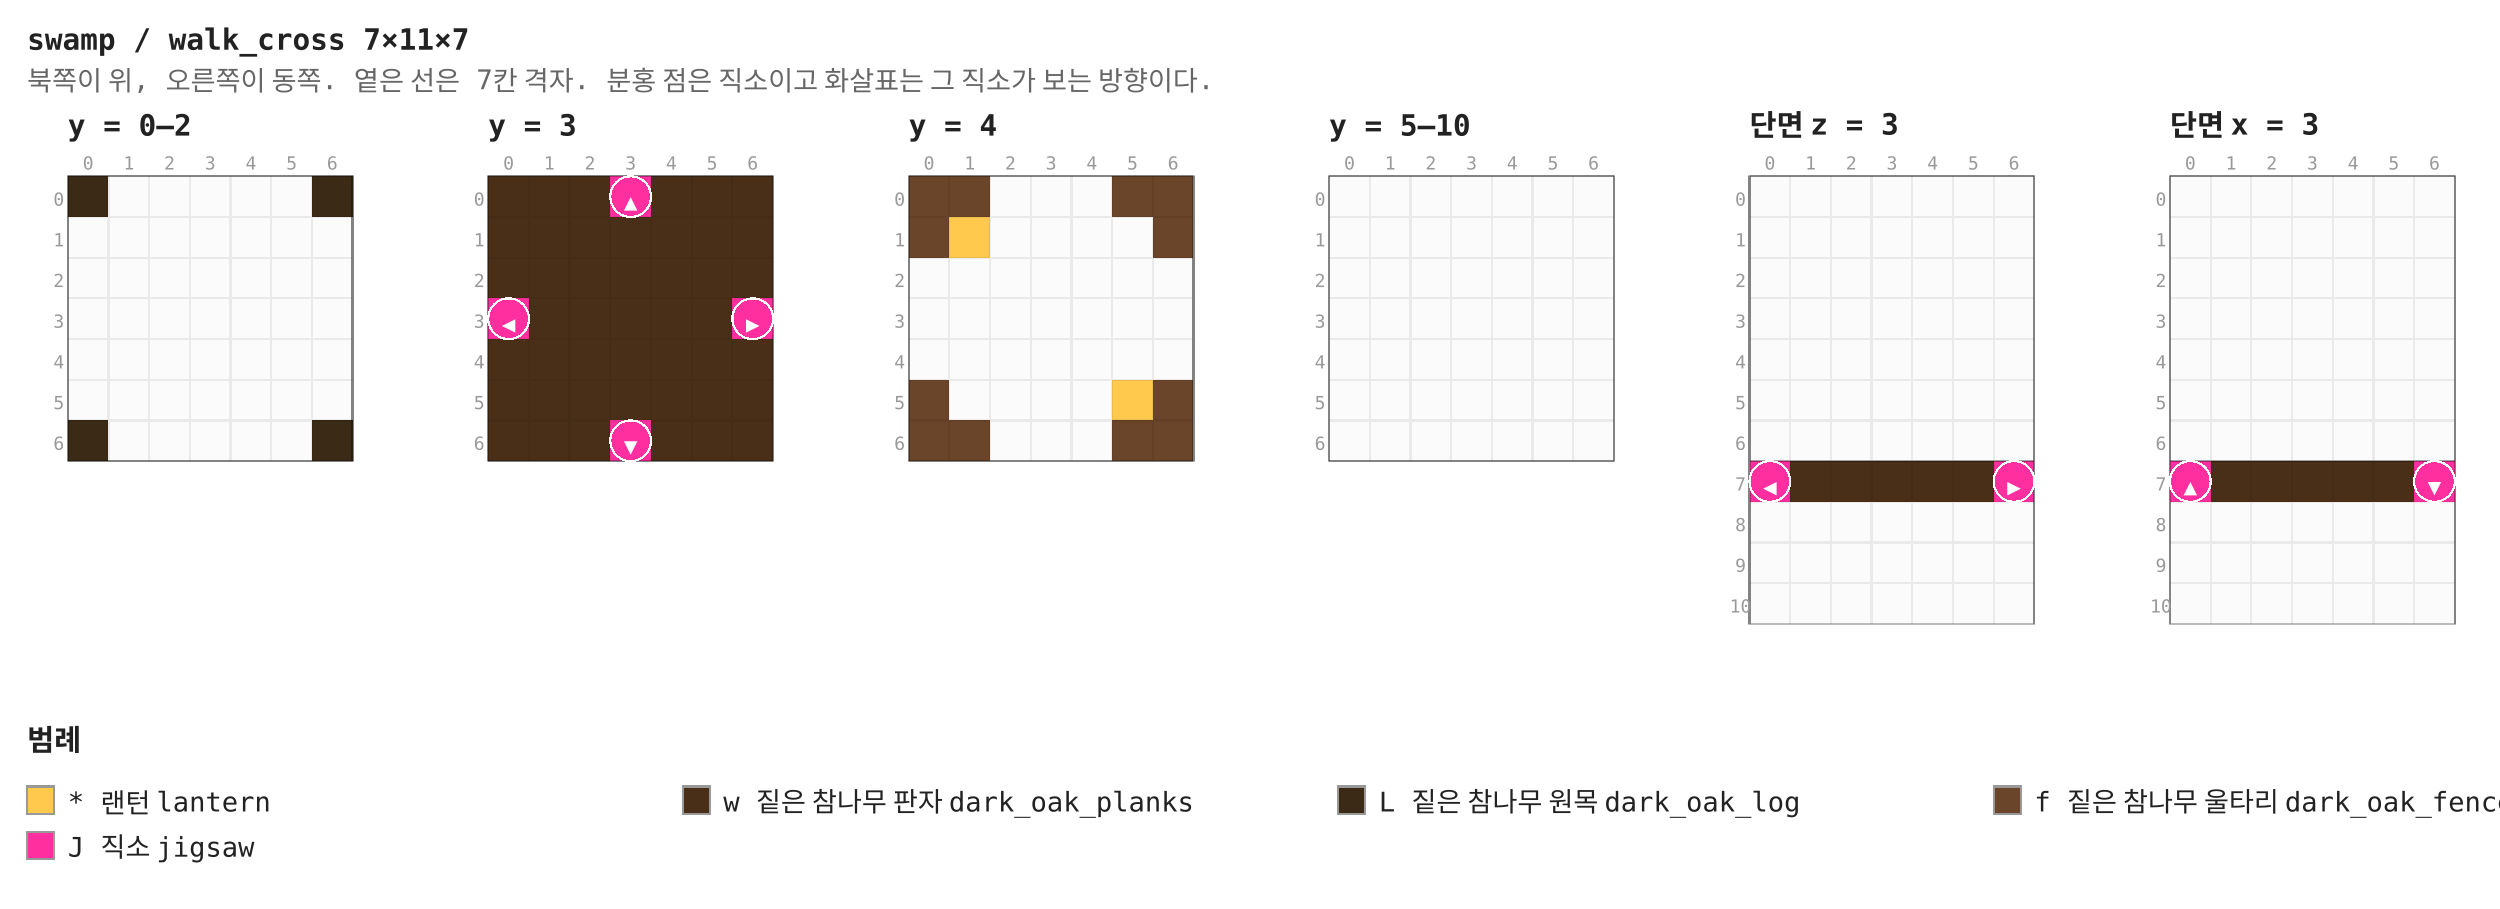
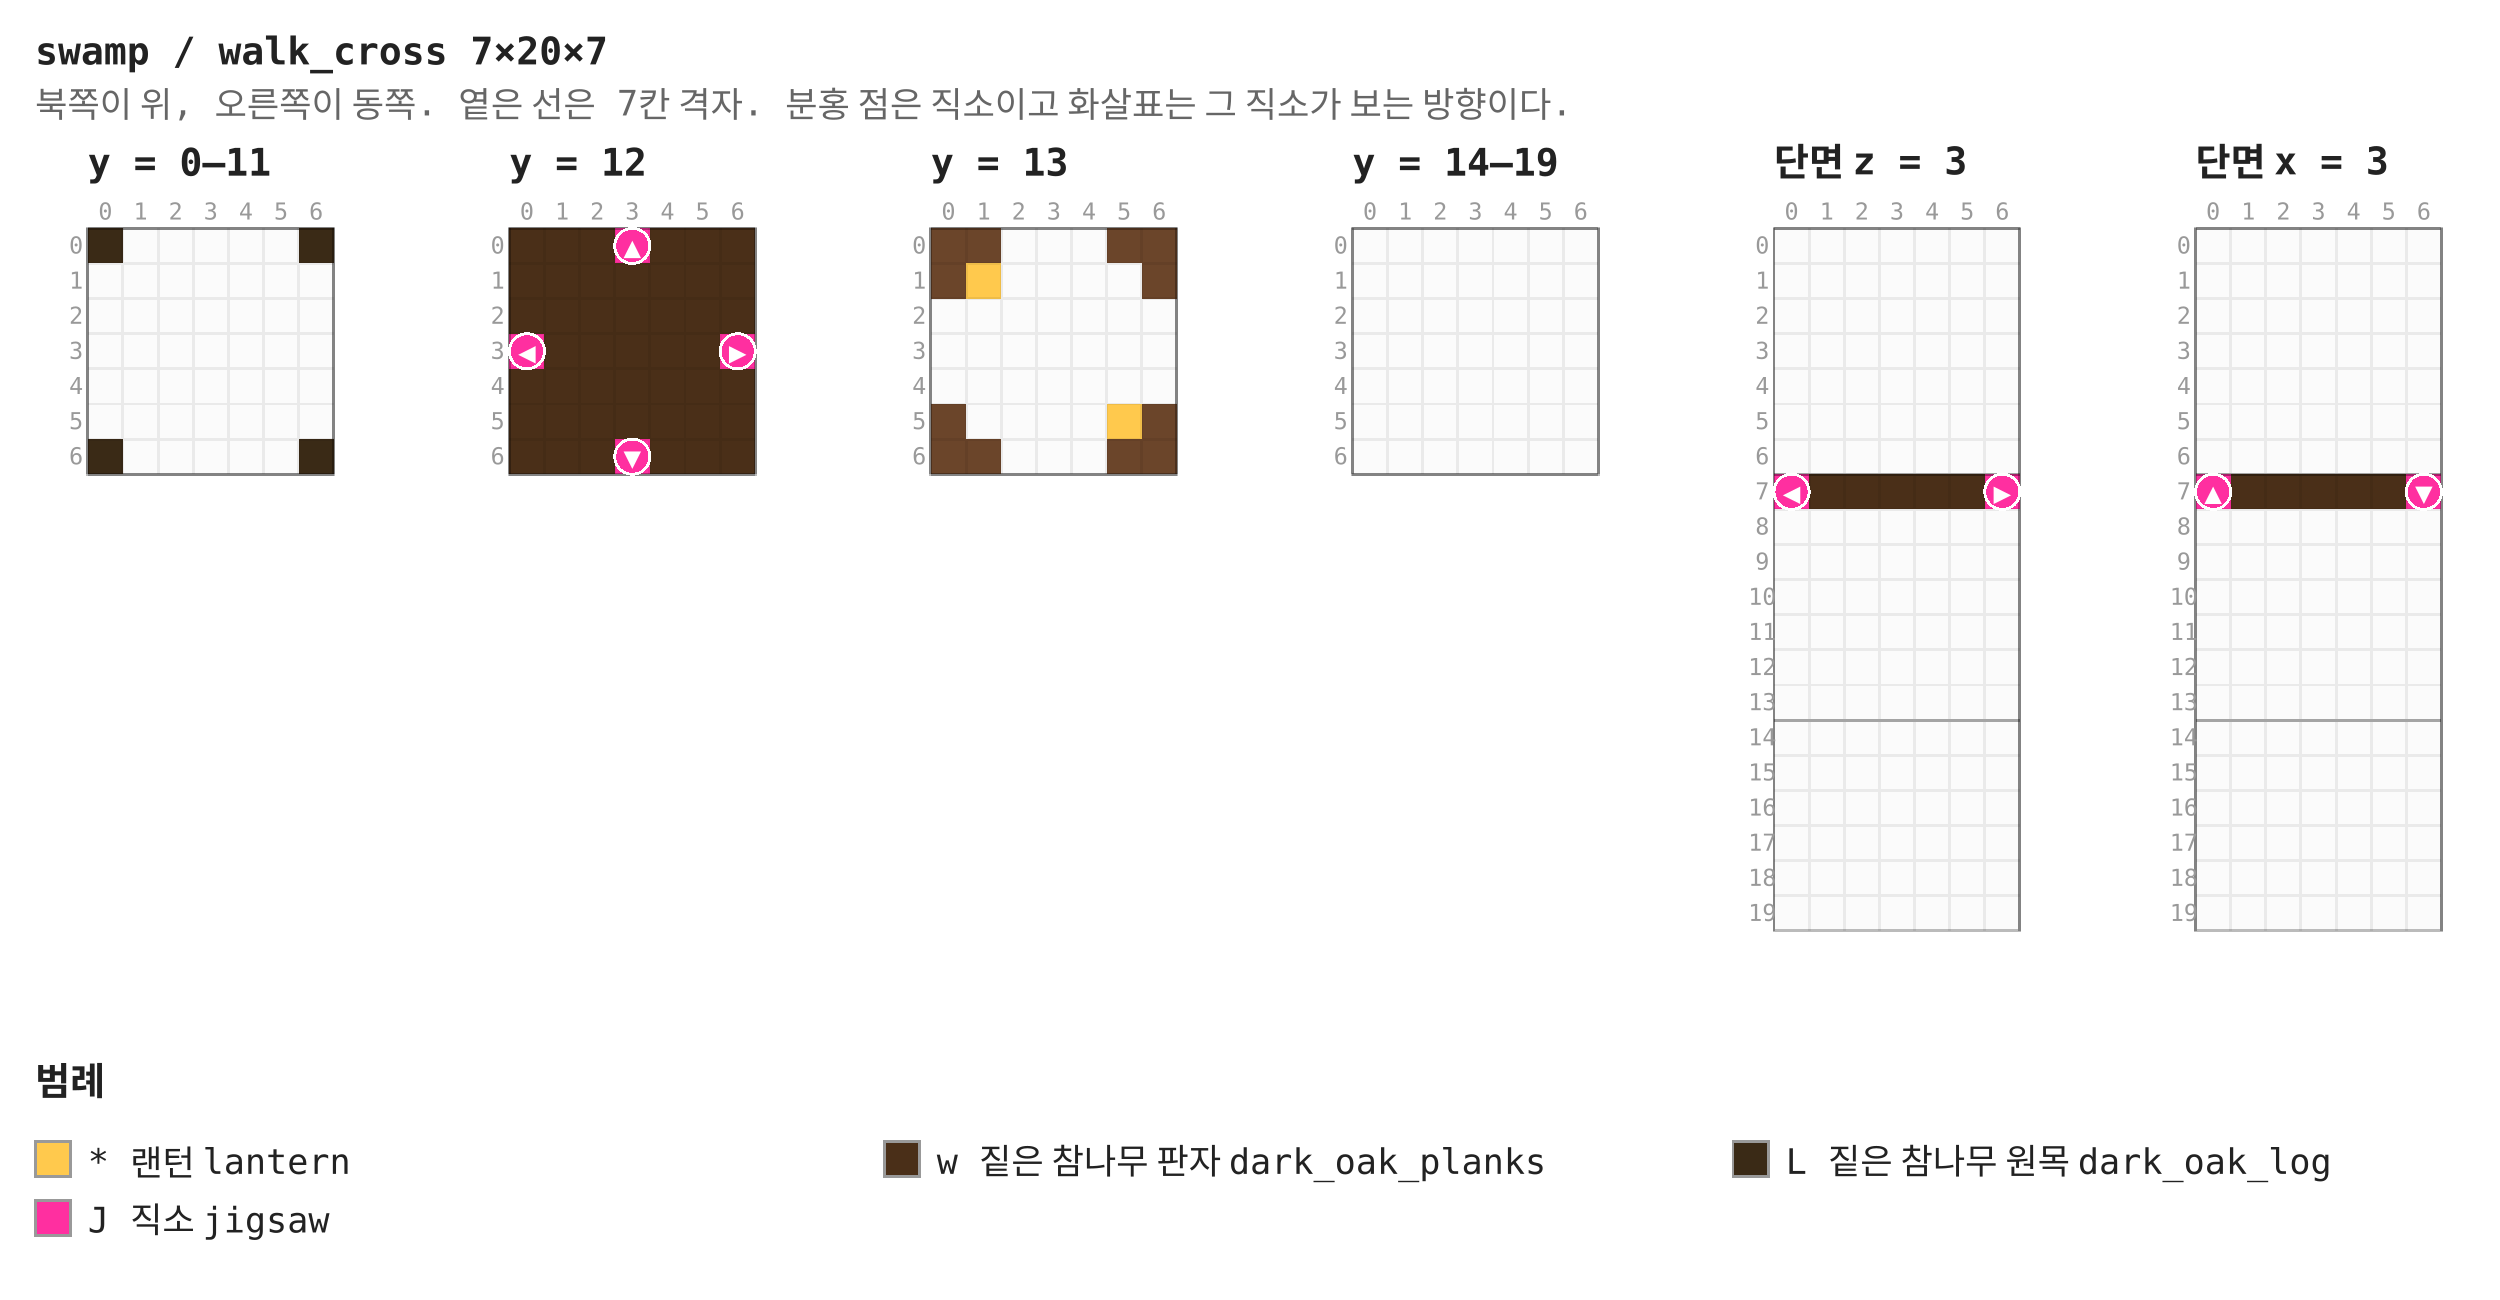
- <svg xmlns="http://www.w3.org/2000/svg" width="1106" height="402" viewBox="0 0 1106 402" shape-rendering="crispEdges" font-family="Consolas,'Malgun Gothic','Noto Sans KR',monospace">
+ <svg xmlns="http://www.w3.org/2000/svg" width="854" height="444" viewBox="0 0 854 444" shape-rendering="crispEdges" font-family="Consolas,'Malgun Gothic','Noto Sans KR',monospace">
  <style>text{fill:#222;shape-rendering:auto}.cap{font-size:13px;font-weight:bold}.leg{font-size:12px}.sub{font-size:12px;fill:#666}.tick{font-size:8px;fill:#999;text-anchor:middle}.arrow{font-size:10px;fill:#fff;text-anchor:middle}.fine{stroke:#000;stroke-opacity:.07;stroke-width:1;fill:none}.grid{stroke:#000;stroke-opacity:.30;stroke-width:1}</style>
  <rect width="100%" height="100%" fill="#fff" />
-   <text x="12" y="22" class="cap" font-size="16">swamp / walk_cross   7×11×7</text>
+   <text x="12" y="22" class="cap" font-size="16">swamp / walk_cross   7×20×7</text>
  <text x="12" y="40" class="sub">북쪽이 위, 오른쪽이 동쪽. 옅은 선은 7칸 격자. 분홍 점은 직소이고 화살표는 그 직소가 보는 방향이다.</text>
-   <text x="30" y="60" class="cap">y = 0–2</text>
-   <rect x="30" y="78" width="126" height="126" fill="#fbfbfb" stroke="#bbb" />
-   <path transform="translate(30,78) scale(18)" fill="#3a2a16" d="M0 0h1v1h-1zM6 0h1v1h-1zM0 6h1v1h-1zM6 6h1v1h-1z" />
-   <path class="fine" d="M48 78v126M66 78v126M84 78v126M102 78v126M120 78v126M138 78v126M30 96h126M30 114h126M30 132h126M30 150h126M30 168h126M30 186h126" />
-   <line x1="30" y1="78" x2="30" y2="204" class="grid" />
-   <line x1="156" y1="78" x2="156" y2="204" class="grid" />
-   <line x1="30" y1="78" x2="156" y2="78" class="grid" />
-   <line x1="30" y1="204" x2="156" y2="204" class="grid" />
-   <text x="39.0" y="75" class="tick">0</text>
-   <text x="57.0" y="75" class="tick">1</text>
-   <text x="75.0" y="75" class="tick">2</text>
-   <text x="93.0" y="75" class="tick">3</text>
-   <text x="111.0" y="75" class="tick">4</text>
-   <text x="129.0" y="75" class="tick">5</text>
-   <text x="147.0" y="75" class="tick">6</text>
-   <text x="26" y="91.0" class="tick" text-anchor="end">0</text>
-   <text x="26" y="109.0" class="tick" text-anchor="end">1</text>
-   <text x="26" y="127.0" class="tick" text-anchor="end">2</text>
-   <text x="26" y="145.0" class="tick" text-anchor="end">3</text>
-   <text x="26" y="163.0" class="tick" text-anchor="end">4</text>
-   <text x="26" y="181.0" class="tick" text-anchor="end">5</text>
-   <text x="26" y="199.0" class="tick" text-anchor="end">6</text>
-   <text x="216" y="60" class="cap">y = 3</text>
-   <rect x="216" y="78" width="126" height="126" fill="#fbfbfb" stroke="#bbb" />
-   <path transform="translate(216,78) scale(18)" fill="#4a2f18" d="M0 0h3v1h-3zM4 0h3v1h-3zM0 1h7v1h-7zM0 2h7v1h-7zM1 3h5v1h-5zM0 4h7v1h-7zM0 5h7v1h-7zM0 6h3v1h-3zM4 6h3v1h-3z" />
-   <path transform="translate(216,78) scale(18)" fill="#ff2fa0" d="M3 0h1v1h-1zM0 3h1v1h-1zM6 3h1v1h-1zM3 6h1v1h-1z" />
-   <path class="fine" d="M234 78v126M252 78v126M270 78v126M288 78v126M306 78v126M324 78v126M216 96h126M216 114h126M216 132h126M216 150h126M216 168h126M216 186h126" />
-   <line x1="216" y1="78" x2="216" y2="204" class="grid" />
-   <line x1="342" y1="78" x2="342" y2="204" class="grid" />
-   <line x1="216" y1="78" x2="342" y2="78" class="grid" />
-   <line x1="216" y1="204" x2="342" y2="204" class="grid" />
-   <text x="225.0" y="75" class="tick">0</text>
-   <text x="243.0" y="75" class="tick">1</text>
-   <text x="261.0" y="75" class="tick">2</text>
-   <text x="279.0" y="75" class="tick">3</text>
-   <text x="297.0" y="75" class="tick">4</text>
-   <text x="315.0" y="75" class="tick">5</text>
-   <text x="333.0" y="75" class="tick">6</text>
-   <text x="212" y="91.0" class="tick" text-anchor="end">0</text>
-   <text x="212" y="109.0" class="tick" text-anchor="end">1</text>
-   <text x="212" y="127.0" class="tick" text-anchor="end">2</text>
-   <text x="212" y="145.0" class="tick" text-anchor="end">3</text>
-   <text x="212" y="163.0" class="tick" text-anchor="end">4</text>
-   <text x="212" y="181.0" class="tick" text-anchor="end">5</text>
-   <text x="212" y="199.0" class="tick" text-anchor="end">6</text>
-   <circle cx="225.0" cy="141.0" r="9.0" fill="#ff2fa0" stroke="#fff" />
-   <text x="225.0" y="146.8" class="arrow" font-size="16.2">◀</text>
-   <circle cx="279.0" cy="87.0" r="9.0" fill="#ff2fa0" stroke="#fff" />
-   <text x="279.0" y="92.8" class="arrow" font-size="16.2">▲</text>
-   <circle cx="279.0" cy="195.0" r="9.0" fill="#ff2fa0" stroke="#fff" />
-   <text x="279.0" y="200.8" class="arrow" font-size="16.2">▼</text>
-   <circle cx="333.0" cy="141.0" r="9.0" fill="#ff2fa0" stroke="#fff" />
-   <text x="333.0" y="146.8" class="arrow" font-size="16.2">▶</text>
-   <text x="402" y="60" class="cap">y = 4</text>
-   <rect x="402" y="78" width="126" height="126" fill="#fbfbfb" stroke="#bbb" />
-   <path transform="translate(402,78) scale(18)" fill="#6b452a" d="M0 0h2v1h-2zM5 0h2v1h-2zM0 1h1v1h-1zM6 1h1v1h-1zM0 5h1v1h-1zM6 5h1v1h-1zM0 6h2v1h-2zM5 6h2v1h-2z" />
-   <path transform="translate(402,78) scale(18)" fill="#ffc94d" d="M1 1h1v1h-1zM5 5h1v1h-1z" />
-   <path class="fine" d="M420 78v126M438 78v126M456 78v126M474 78v126M492 78v126M510 78v126M402 96h126M402 114h126M402 132h126M402 150h126M402 168h126M402 186h126" />
-   <line x1="402" y1="78" x2="402" y2="204" class="grid" />
-   <line x1="528" y1="78" x2="528" y2="204" class="grid" />
-   <line x1="402" y1="78" x2="528" y2="78" class="grid" />
-   <line x1="402" y1="204" x2="528" y2="204" class="grid" />
-   <text x="411.0" y="75" class="tick">0</text>
-   <text x="429.0" y="75" class="tick">1</text>
-   <text x="447.0" y="75" class="tick">2</text>
-   <text x="465.0" y="75" class="tick">3</text>
-   <text x="483.0" y="75" class="tick">4</text>
-   <text x="501.0" y="75" class="tick">5</text>
-   <text x="519.0" y="75" class="tick">6</text>
-   <text x="398" y="91.0" class="tick" text-anchor="end">0</text>
-   <text x="398" y="109.0" class="tick" text-anchor="end">1</text>
-   <text x="398" y="127.0" class="tick" text-anchor="end">2</text>
-   <text x="398" y="145.0" class="tick" text-anchor="end">3</text>
-   <text x="398" y="163.0" class="tick" text-anchor="end">4</text>
-   <text x="398" y="181.0" class="tick" text-anchor="end">5</text>
-   <text x="398" y="199.0" class="tick" text-anchor="end">6</text>
-   <text x="588" y="60" class="cap">y = 5–10</text>
-   <rect x="588" y="78" width="126" height="126" fill="#fbfbfb" stroke="#bbb" />
-   <path class="fine" d="M606 78v126M624 78v126M642 78v126M660 78v126M678 78v126M696 78v126M588 96h126M588 114h126M588 132h126M588 150h126M588 168h126M588 186h126" />
-   <line x1="588" y1="78" x2="588" y2="204" class="grid" />
-   <line x1="714" y1="78" x2="714" y2="204" class="grid" />
-   <line x1="588" y1="78" x2="714" y2="78" class="grid" />
-   <line x1="588" y1="204" x2="714" y2="204" class="grid" />
-   <text x="597.0" y="75" class="tick">0</text>
-   <text x="615.0" y="75" class="tick">1</text>
-   <text x="633.0" y="75" class="tick">2</text>
-   <text x="651.0" y="75" class="tick">3</text>
-   <text x="669.0" y="75" class="tick">4</text>
-   <text x="687.0" y="75" class="tick">5</text>
-   <text x="705.0" y="75" class="tick">6</text>
-   <text x="584" y="91.0" class="tick" text-anchor="end">0</text>
-   <text x="584" y="109.0" class="tick" text-anchor="end">1</text>
-   <text x="584" y="127.0" class="tick" text-anchor="end">2</text>
-   <text x="584" y="145.0" class="tick" text-anchor="end">3</text>
-   <text x="584" y="163.0" class="tick" text-anchor="end">4</text>
-   <text x="584" y="181.0" class="tick" text-anchor="end">5</text>
-   <text x="584" y="199.0" class="tick" text-anchor="end">6</text>
-   <text x="774" y="60" class="cap">단면 z = 3</text>
-   <rect x="774" y="78" width="126" height="198" fill="#fbfbfb" stroke="#bbb" />
-   <path transform="translate(774,78) scale(18)" fill="#ff2fa0" d="M0 7h1v1h-1zM6 7h1v1h-1z" />
-   <path transform="translate(774,78) scale(18)" fill="#4a2f18" d="M1 7h5v1h-5z" />
-   <path class="fine" d="M792 78v198M810 78v198M828 78v198M846 78v198M864 78v198M882 78v198M774 96h126M774 114h126M774 132h126M774 150h126M774 168h126M774 186h126M774 204h126M774 222h126M774 240h126M774 258h126" />
-   <line x1="774" y1="78" x2="774" y2="276" class="grid" />
-   <line x1="900" y1="78" x2="900" y2="276" class="grid" />
-   <line x1="774" y1="78" x2="900" y2="78" class="grid" />
-   <line x1="774" y1="204" x2="900" y2="204" class="grid" />
-   <text x="783.0" y="75" class="tick">0</text>
-   <text x="801.0" y="75" class="tick">1</text>
-   <text x="819.0" y="75" class="tick">2</text>
-   <text x="837.0" y="75" class="tick">3</text>
-   <text x="855.0" y="75" class="tick">4</text>
-   <text x="873.0" y="75" class="tick">5</text>
-   <text x="891.0" y="75" class="tick">6</text>
-   <text x="770" y="91.0" class="tick" text-anchor="end">0</text>
-   <text x="770" y="109.0" class="tick" text-anchor="end">1</text>
-   <text x="770" y="127.0" class="tick" text-anchor="end">2</text>
-   <text x="770" y="145.0" class="tick" text-anchor="end">3</text>
-   <text x="770" y="163.0" class="tick" text-anchor="end">4</text>
-   <text x="770" y="181.0" class="tick" text-anchor="end">5</text>
-   <text x="770" y="199.0" class="tick" text-anchor="end">6</text>
-   <text x="770" y="217.0" class="tick" text-anchor="end">7</text>
-   <text x="770" y="235.0" class="tick" text-anchor="end">8</text>
-   <text x="770" y="253.0" class="tick" text-anchor="end">9</text>
-   <text x="770" y="271.0" class="tick" text-anchor="end">10</text>
-   <circle cx="783.0" cy="213.0" r="9.0" fill="#ff2fa0" stroke="#fff" />
-   <text x="783.0" y="218.8" class="arrow" font-size="16.2">◀</text>
-   <circle cx="891.0" cy="213.0" r="9.0" fill="#ff2fa0" stroke="#fff" />
-   <text x="891.0" y="218.8" class="arrow" font-size="16.2">▶</text>
-   <text x="960" y="60" class="cap">단면 x = 3</text>
-   <rect x="960" y="78" width="126" height="198" fill="#fbfbfb" stroke="#bbb" />
-   <path transform="translate(960,78) scale(18)" fill="#ff2fa0" d="M0 7h1v1h-1zM6 7h1v1h-1z" />
-   <path transform="translate(960,78) scale(18)" fill="#4a2f18" d="M1 7h5v1h-5z" />
-   <path class="fine" d="M978 78v198M996 78v198M1014 78v198M1032 78v198M1050 78v198M1068 78v198M960 96h126M960 114h126M960 132h126M960 150h126M960 168h126M960 186h126M960 204h126M960 222h126M960 240h126M960 258h126" />
-   <line x1="960" y1="78" x2="960" y2="276" class="grid" />
-   <line x1="1086" y1="78" x2="1086" y2="276" class="grid" />
-   <line x1="960" y1="78" x2="1086" y2="78" class="grid" />
-   <line x1="960" y1="204" x2="1086" y2="204" class="grid" />
-   <text x="969.0" y="75" class="tick">0</text>
-   <text x="987.0" y="75" class="tick">1</text>
-   <text x="1005.0" y="75" class="tick">2</text>
-   <text x="1023.0" y="75" class="tick">3</text>
-   <text x="1041.0" y="75" class="tick">4</text>
-   <text x="1059.0" y="75" class="tick">5</text>
-   <text x="1077.0" y="75" class="tick">6</text>
-   <text x="956" y="91.0" class="tick" text-anchor="end">0</text>
-   <text x="956" y="109.0" class="tick" text-anchor="end">1</text>
-   <text x="956" y="127.0" class="tick" text-anchor="end">2</text>
-   <text x="956" y="145.0" class="tick" text-anchor="end">3</text>
-   <text x="956" y="163.0" class="tick" text-anchor="end">4</text>
-   <text x="956" y="181.0" class="tick" text-anchor="end">5</text>
-   <text x="956" y="199.0" class="tick" text-anchor="end">6</text>
-   <text x="956" y="217.0" class="tick" text-anchor="end">7</text>
-   <text x="956" y="235.0" class="tick" text-anchor="end">8</text>
-   <text x="956" y="253.0" class="tick" text-anchor="end">9</text>
-   <text x="956" y="271.0" class="tick" text-anchor="end">10</text>
-   <circle cx="969.0" cy="213.0" r="9.0" fill="#ff2fa0" stroke="#fff" />
-   <text x="969.0" y="218.8" class="arrow" font-size="16.2">▲</text>
-   <circle cx="1077.0" cy="213.0" r="9.0" fill="#ff2fa0" stroke="#fff" />
-   <text x="1077.0" y="218.8" class="arrow" font-size="16.2">▼</text>
-   <text x="12" y="332" class="cap">범례</text>
-   <rect x="12" y="348" width="12" height="12" fill="#ffc94d" stroke="#999" />
-   <text x="30" y="359" class="leg">*  랜턴  lantern</text>
-   <rect x="302" y="348" width="12" height="12" fill="#4a2f18" stroke="#999" />
-   <text x="320" y="359" class="leg">w  짙은 참나무 판자  dark_oak_planks</text>
-   <rect x="592" y="348" width="12" height="12" fill="#3a2a16" stroke="#999" />
-   <text x="610" y="359" class="leg">L  짙은 참나무 원목  dark_oak_log</text>
-   <rect x="882" y="348" width="12" height="12" fill="#6b452a" stroke="#999" />
-   <text x="900" y="359" class="leg">f  짙은 참나무 울타리  dark_oak_fence</text>
-   <rect x="12" y="368" width="12" height="12" fill="#ff2fa0" stroke="#999" />
-   <text x="30" y="379" class="leg">J  직소  jigsaw</text>
+   <text x="30" y="60" class="cap">y = 0–11</text>
+   <rect x="30" y="78" width="84" height="84" fill="#fbfbfb" stroke="#bbb" />
+   <path transform="translate(30,78) scale(12)" fill="#3a2a16" d="M0 0h1v1h-1zM6 0h1v1h-1zM0 6h1v1h-1zM6 6h1v1h-1z" />
+   <path class="fine" d="M42 78v84M54 78v84M66 78v84M78 78v84M90 78v84M102 78v84M30 90h84M30 102h84M30 114h84M30 126h84M30 138h84M30 150h84" />
+   <line x1="30" y1="78" x2="30" y2="162" class="grid" />
+   <line x1="114" y1="78" x2="114" y2="162" class="grid" />
+   <line x1="30" y1="78" x2="114" y2="78" class="grid" />
+   <line x1="30" y1="162" x2="114" y2="162" class="grid" />
+   <text x="36.0" y="75" class="tick">0</text>
+   <text x="48.0" y="75" class="tick">1</text>
+   <text x="60.0" y="75" class="tick">2</text>
+   <text x="72.0" y="75" class="tick">3</text>
+   <text x="84.0" y="75" class="tick">4</text>
+   <text x="96.0" y="75" class="tick">5</text>
+   <text x="108.0" y="75" class="tick">6</text>
+   <text x="26" y="86.6" class="tick" text-anchor="end">0</text>
+   <text x="26" y="98.6" class="tick" text-anchor="end">1</text>
+   <text x="26" y="110.6" class="tick" text-anchor="end">2</text>
+   <text x="26" y="122.6" class="tick" text-anchor="end">3</text>
+   <text x="26" y="134.6" class="tick" text-anchor="end">4</text>
+   <text x="26" y="146.6" class="tick" text-anchor="end">5</text>
+   <text x="26" y="158.6" class="tick" text-anchor="end">6</text>
+   <text x="174" y="60" class="cap">y = 12</text>
+   <rect x="174" y="78" width="84" height="84" fill="#fbfbfb" stroke="#bbb" />
+   <path transform="translate(174,78) scale(12)" fill="#4a2f18" d="M0 0h3v1h-3zM4 0h3v1h-3zM0 1h7v1h-7zM0 2h7v1h-7zM1 3h5v1h-5zM0 4h7v1h-7zM0 5h7v1h-7zM0 6h3v1h-3zM4 6h3v1h-3z" />
+   <path transform="translate(174,78) scale(12)" fill="#ff2fa0" d="M3 0h1v1h-1zM0 3h1v1h-1zM6 3h1v1h-1zM3 6h1v1h-1z" />
+   <path class="fine" d="M186 78v84M198 78v84M210 78v84M222 78v84M234 78v84M246 78v84M174 90h84M174 102h84M174 114h84M174 126h84M174 138h84M174 150h84" />
+   <line x1="174" y1="78" x2="174" y2="162" class="grid" />
+   <line x1="258" y1="78" x2="258" y2="162" class="grid" />
+   <line x1="174" y1="78" x2="258" y2="78" class="grid" />
+   <line x1="174" y1="162" x2="258" y2="162" class="grid" />
+   <text x="180.0" y="75" class="tick">0</text>
+   <text x="192.0" y="75" class="tick">1</text>
+   <text x="204.0" y="75" class="tick">2</text>
+   <text x="216.0" y="75" class="tick">3</text>
+   <text x="228.0" y="75" class="tick">4</text>
+   <text x="240.0" y="75" class="tick">5</text>
+   <text x="252.0" y="75" class="tick">6</text>
+   <text x="170" y="86.6" class="tick" text-anchor="end">0</text>
+   <text x="170" y="98.6" class="tick" text-anchor="end">1</text>
+   <text x="170" y="110.6" class="tick" text-anchor="end">2</text>
+   <text x="170" y="122.6" class="tick" text-anchor="end">3</text>
+   <text x="170" y="134.6" class="tick" text-anchor="end">4</text>
+   <text x="170" y="146.6" class="tick" text-anchor="end">5</text>
+   <text x="170" y="158.6" class="tick" text-anchor="end">6</text>
+   <circle cx="180.0" cy="120.0" r="6.0" fill="#ff2fa0" stroke="#fff" />
+   <text x="180.0" y="123.8" class="arrow" font-size="10.8">◀</text>
+   <circle cx="216.0" cy="84.0" r="6.0" fill="#ff2fa0" stroke="#fff" />
+   <text x="216.0" y="87.8" class="arrow" font-size="10.8">▲</text>
+   <circle cx="216.0" cy="156.0" r="6.0" fill="#ff2fa0" stroke="#fff" />
+   <text x="216.0" y="159.8" class="arrow" font-size="10.8">▼</text>
+   <circle cx="252.0" cy="120.0" r="6.0" fill="#ff2fa0" stroke="#fff" />
+   <text x="252.0" y="123.8" class="arrow" font-size="10.8">▶</text>
+   <text x="318" y="60" class="cap">y = 13</text>
+   <rect x="318" y="78" width="84" height="84" fill="#fbfbfb" stroke="#bbb" />
+   <path transform="translate(318,78) scale(12)" fill="#6b452a" d="M0 0h2v1h-2zM5 0h2v1h-2zM0 1h1v1h-1zM6 1h1v1h-1zM0 5h1v1h-1zM6 5h1v1h-1zM0 6h2v1h-2zM5 6h2v1h-2z" />
+   <path transform="translate(318,78) scale(12)" fill="#ffc94d" d="M1 1h1v1h-1zM5 5h1v1h-1z" />
+   <path class="fine" d="M330 78v84M342 78v84M354 78v84M366 78v84M378 78v84M390 78v84M318 90h84M318 102h84M318 114h84M318 126h84M318 138h84M318 150h84" />
+   <line x1="318" y1="78" x2="318" y2="162" class="grid" />
+   <line x1="402" y1="78" x2="402" y2="162" class="grid" />
+   <line x1="318" y1="78" x2="402" y2="78" class="grid" />
+   <line x1="318" y1="162" x2="402" y2="162" class="grid" />
+   <text x="324.0" y="75" class="tick">0</text>
+   <text x="336.0" y="75" class="tick">1</text>
+   <text x="348.0" y="75" class="tick">2</text>
+   <text x="360.0" y="75" class="tick">3</text>
+   <text x="372.0" y="75" class="tick">4</text>
+   <text x="384.0" y="75" class="tick">5</text>
+   <text x="396.0" y="75" class="tick">6</text>
+   <text x="314" y="86.6" class="tick" text-anchor="end">0</text>
+   <text x="314" y="98.6" class="tick" text-anchor="end">1</text>
+   <text x="314" y="110.6" class="tick" text-anchor="end">2</text>
+   <text x="314" y="122.6" class="tick" text-anchor="end">3</text>
+   <text x="314" y="134.6" class="tick" text-anchor="end">4</text>
+   <text x="314" y="146.6" class="tick" text-anchor="end">5</text>
+   <text x="314" y="158.6" class="tick" text-anchor="end">6</text>
+   <text x="462" y="60" class="cap">y = 14–19</text>
+   <rect x="462" y="78" width="84" height="84" fill="#fbfbfb" stroke="#bbb" />
+   <path class="fine" d="M474 78v84M486 78v84M498 78v84M510 78v84M522 78v84M534 78v84M462 90h84M462 102h84M462 114h84M462 126h84M462 138h84M462 150h84" />
+   <line x1="462" y1="78" x2="462" y2="162" class="grid" />
+   <line x1="546" y1="78" x2="546" y2="162" class="grid" />
+   <line x1="462" y1="78" x2="546" y2="78" class="grid" />
+   <line x1="462" y1="162" x2="546" y2="162" class="grid" />
+   <text x="468.0" y="75" class="tick">0</text>
+   <text x="480.0" y="75" class="tick">1</text>
+   <text x="492.0" y="75" class="tick">2</text>
+   <text x="504.0" y="75" class="tick">3</text>
+   <text x="516.0" y="75" class="tick">4</text>
+   <text x="528.0" y="75" class="tick">5</text>
+   <text x="540.0" y="75" class="tick">6</text>
+   <text x="458" y="86.6" class="tick" text-anchor="end">0</text>
+   <text x="458" y="98.6" class="tick" text-anchor="end">1</text>
+   <text x="458" y="110.6" class="tick" text-anchor="end">2</text>
+   <text x="458" y="122.6" class="tick" text-anchor="end">3</text>
+   <text x="458" y="134.6" class="tick" text-anchor="end">4</text>
+   <text x="458" y="146.6" class="tick" text-anchor="end">5</text>
+   <text x="458" y="158.6" class="tick" text-anchor="end">6</text>
+   <text x="606" y="60" class="cap">단면 z = 3</text>
+   <rect x="606" y="78" width="84" height="240" fill="#fbfbfb" stroke="#bbb" />
+   <path transform="translate(606,78) scale(12)" fill="#ff2fa0" d="M0 7h1v1h-1zM6 7h1v1h-1z" />
+   <path transform="translate(606,78) scale(12)" fill="#4a2f18" d="M1 7h5v1h-5z" />
+   <path class="fine" d="M618 78v240M630 78v240M642 78v240M654 78v240M666 78v240M678 78v240M606 90h84M606 102h84M606 114h84M606 126h84M606 138h84M606 150h84M606 162h84M606 174h84M606 186h84M606 198h84M606 210h84M606 222h84M606 234h84M606 246h84M606 258h84M606 270h84M606 282h84M606 294h84M606 306h84" />
+   <line x1="606" y1="78" x2="606" y2="318" class="grid" />
+   <line x1="690" y1="78" x2="690" y2="318" class="grid" />
+   <line x1="606" y1="78" x2="690" y2="78" class="grid" />
+   <line x1="606" y1="162" x2="690" y2="162" class="grid" />
+   <line x1="606" y1="246" x2="690" y2="246" class="grid" />
+   <text x="612.0" y="75" class="tick">0</text>
+   <text x="624.0" y="75" class="tick">1</text>
+   <text x="636.0" y="75" class="tick">2</text>
+   <text x="648.0" y="75" class="tick">3</text>
+   <text x="660.0" y="75" class="tick">4</text>
+   <text x="672.0" y="75" class="tick">5</text>
+   <text x="684.0" y="75" class="tick">6</text>
+   <text x="602" y="86.6" class="tick" text-anchor="end">0</text>
+   <text x="602" y="98.6" class="tick" text-anchor="end">1</text>
+   <text x="602" y="110.6" class="tick" text-anchor="end">2</text>
+   <text x="602" y="122.6" class="tick" text-anchor="end">3</text>
+   <text x="602" y="134.6" class="tick" text-anchor="end">4</text>
+   <text x="602" y="146.6" class="tick" text-anchor="end">5</text>
+   <text x="602" y="158.6" class="tick" text-anchor="end">6</text>
+   <text x="602" y="170.6" class="tick" text-anchor="end">7</text>
+   <text x="602" y="182.6" class="tick" text-anchor="end">8</text>
+   <text x="602" y="194.6" class="tick" text-anchor="end">9</text>
+   <text x="602" y="206.6" class="tick" text-anchor="end">10</text>
+   <text x="602" y="218.6" class="tick" text-anchor="end">11</text>
+   <text x="602" y="230.6" class="tick" text-anchor="end">12</text>
+   <text x="602" y="242.6" class="tick" text-anchor="end">13</text>
+   <text x="602" y="254.6" class="tick" text-anchor="end">14</text>
+   <text x="602" y="266.6" class="tick" text-anchor="end">15</text>
+   <text x="602" y="278.6" class="tick" text-anchor="end">16</text>
+   <text x="602" y="290.6" class="tick" text-anchor="end">17</text>
+   <text x="602" y="302.6" class="tick" text-anchor="end">18</text>
+   <text x="602" y="314.6" class="tick" text-anchor="end">19</text>
+   <circle cx="612.0" cy="168.0" r="6.0" fill="#ff2fa0" stroke="#fff" />
+   <text x="612.0" y="171.8" class="arrow" font-size="10.8">◀</text>
+   <circle cx="684.0" cy="168.0" r="6.0" fill="#ff2fa0" stroke="#fff" />
+   <text x="684.0" y="171.8" class="arrow" font-size="10.8">▶</text>
+   <text x="750" y="60" class="cap">단면 x = 3</text>
+   <rect x="750" y="78" width="84" height="240" fill="#fbfbfb" stroke="#bbb" />
+   <path transform="translate(750,78) scale(12)" fill="#ff2fa0" d="M0 7h1v1h-1zM6 7h1v1h-1z" />
+   <path transform="translate(750,78) scale(12)" fill="#4a2f18" d="M1 7h5v1h-5z" />
+   <path class="fine" d="M762 78v240M774 78v240M786 78v240M798 78v240M810 78v240M822 78v240M750 90h84M750 102h84M750 114h84M750 126h84M750 138h84M750 150h84M750 162h84M750 174h84M750 186h84M750 198h84M750 210h84M750 222h84M750 234h84M750 246h84M750 258h84M750 270h84M750 282h84M750 294h84M750 306h84" />
+   <line x1="750" y1="78" x2="750" y2="318" class="grid" />
+   <line x1="834" y1="78" x2="834" y2="318" class="grid" />
+   <line x1="750" y1="78" x2="834" y2="78" class="grid" />
+   <line x1="750" y1="162" x2="834" y2="162" class="grid" />
+   <line x1="750" y1="246" x2="834" y2="246" class="grid" />
+   <text x="756.0" y="75" class="tick">0</text>
+   <text x="768.0" y="75" class="tick">1</text>
+   <text x="780.0" y="75" class="tick">2</text>
+   <text x="792.0" y="75" class="tick">3</text>
+   <text x="804.0" y="75" class="tick">4</text>
+   <text x="816.0" y="75" class="tick">5</text>
+   <text x="828.0" y="75" class="tick">6</text>
+   <text x="746" y="86.6" class="tick" text-anchor="end">0</text>
+   <text x="746" y="98.6" class="tick" text-anchor="end">1</text>
+   <text x="746" y="110.6" class="tick" text-anchor="end">2</text>
+   <text x="746" y="122.6" class="tick" text-anchor="end">3</text>
+   <text x="746" y="134.6" class="tick" text-anchor="end">4</text>
+   <text x="746" y="146.6" class="tick" text-anchor="end">5</text>
+   <text x="746" y="158.6" class="tick" text-anchor="end">6</text>
+   <text x="746" y="170.6" class="tick" text-anchor="end">7</text>
+   <text x="746" y="182.6" class="tick" text-anchor="end">8</text>
+   <text x="746" y="194.6" class="tick" text-anchor="end">9</text>
+   <text x="746" y="206.6" class="tick" text-anchor="end">10</text>
+   <text x="746" y="218.6" class="tick" text-anchor="end">11</text>
+   <text x="746" y="230.6" class="tick" text-anchor="end">12</text>
+   <text x="746" y="242.6" class="tick" text-anchor="end">13</text>
+   <text x="746" y="254.6" class="tick" text-anchor="end">14</text>
+   <text x="746" y="266.6" class="tick" text-anchor="end">15</text>
+   <text x="746" y="278.6" class="tick" text-anchor="end">16</text>
+   <text x="746" y="290.6" class="tick" text-anchor="end">17</text>
+   <text x="746" y="302.6" class="tick" text-anchor="end">18</text>
+   <text x="746" y="314.6" class="tick" text-anchor="end">19</text>
+   <circle cx="756.0" cy="168.0" r="6.0" fill="#ff2fa0" stroke="#fff" />
+   <text x="756.0" y="171.8" class="arrow" font-size="10.8">▲</text>
+   <circle cx="828.0" cy="168.0" r="6.0" fill="#ff2fa0" stroke="#fff" />
+   <text x="828.0" y="171.8" class="arrow" font-size="10.8">▼</text>
+   <text x="12" y="374" class="cap">범례</text>
+   <rect x="12" y="390" width="12" height="12" fill="#ffc94d" stroke="#999" />
+   <text x="30" y="401" class="leg">*  랜턴  lantern</text>
+   <rect x="302" y="390" width="12" height="12" fill="#4a2f18" stroke="#999" />
+   <text x="320" y="401" class="leg">w  짙은 참나무 판자  dark_oak_planks</text>
+   <rect x="592" y="390" width="12" height="12" fill="#3a2a16" stroke="#999" />
+   <text x="610" y="401" class="leg">L  짙은 참나무 원목  dark_oak_log</text>
+   <rect x="882" y="390" width="12" height="12" fill="#6b452a" stroke="#999" />
+   <text x="900" y="401" class="leg">f  짙은 참나무 울타리  dark_oak_fence</text>
+   <rect x="12" y="410" width="12" height="12" fill="#ff2fa0" stroke="#999" />
+   <text x="30" y="421" class="leg">J  직소  jigsaw</text>
</svg>
